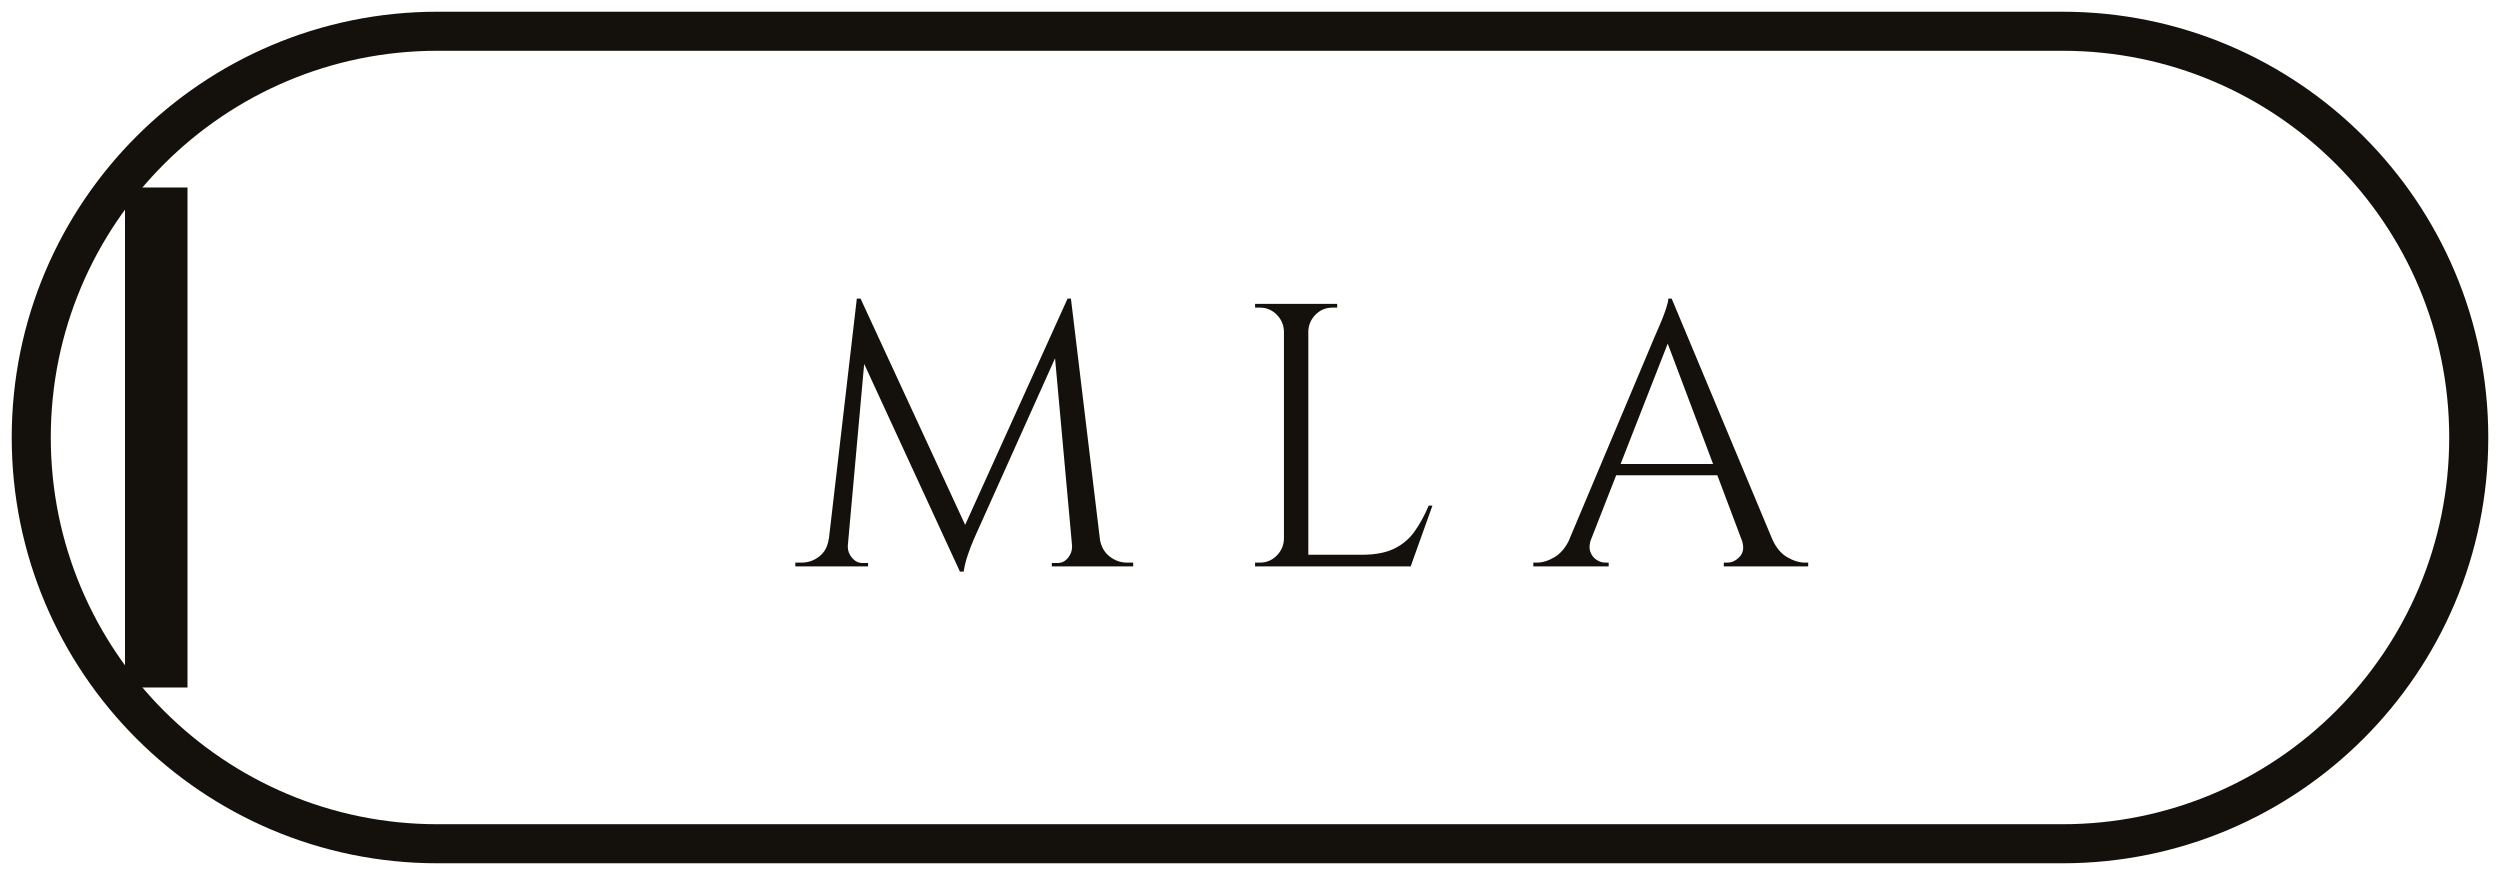
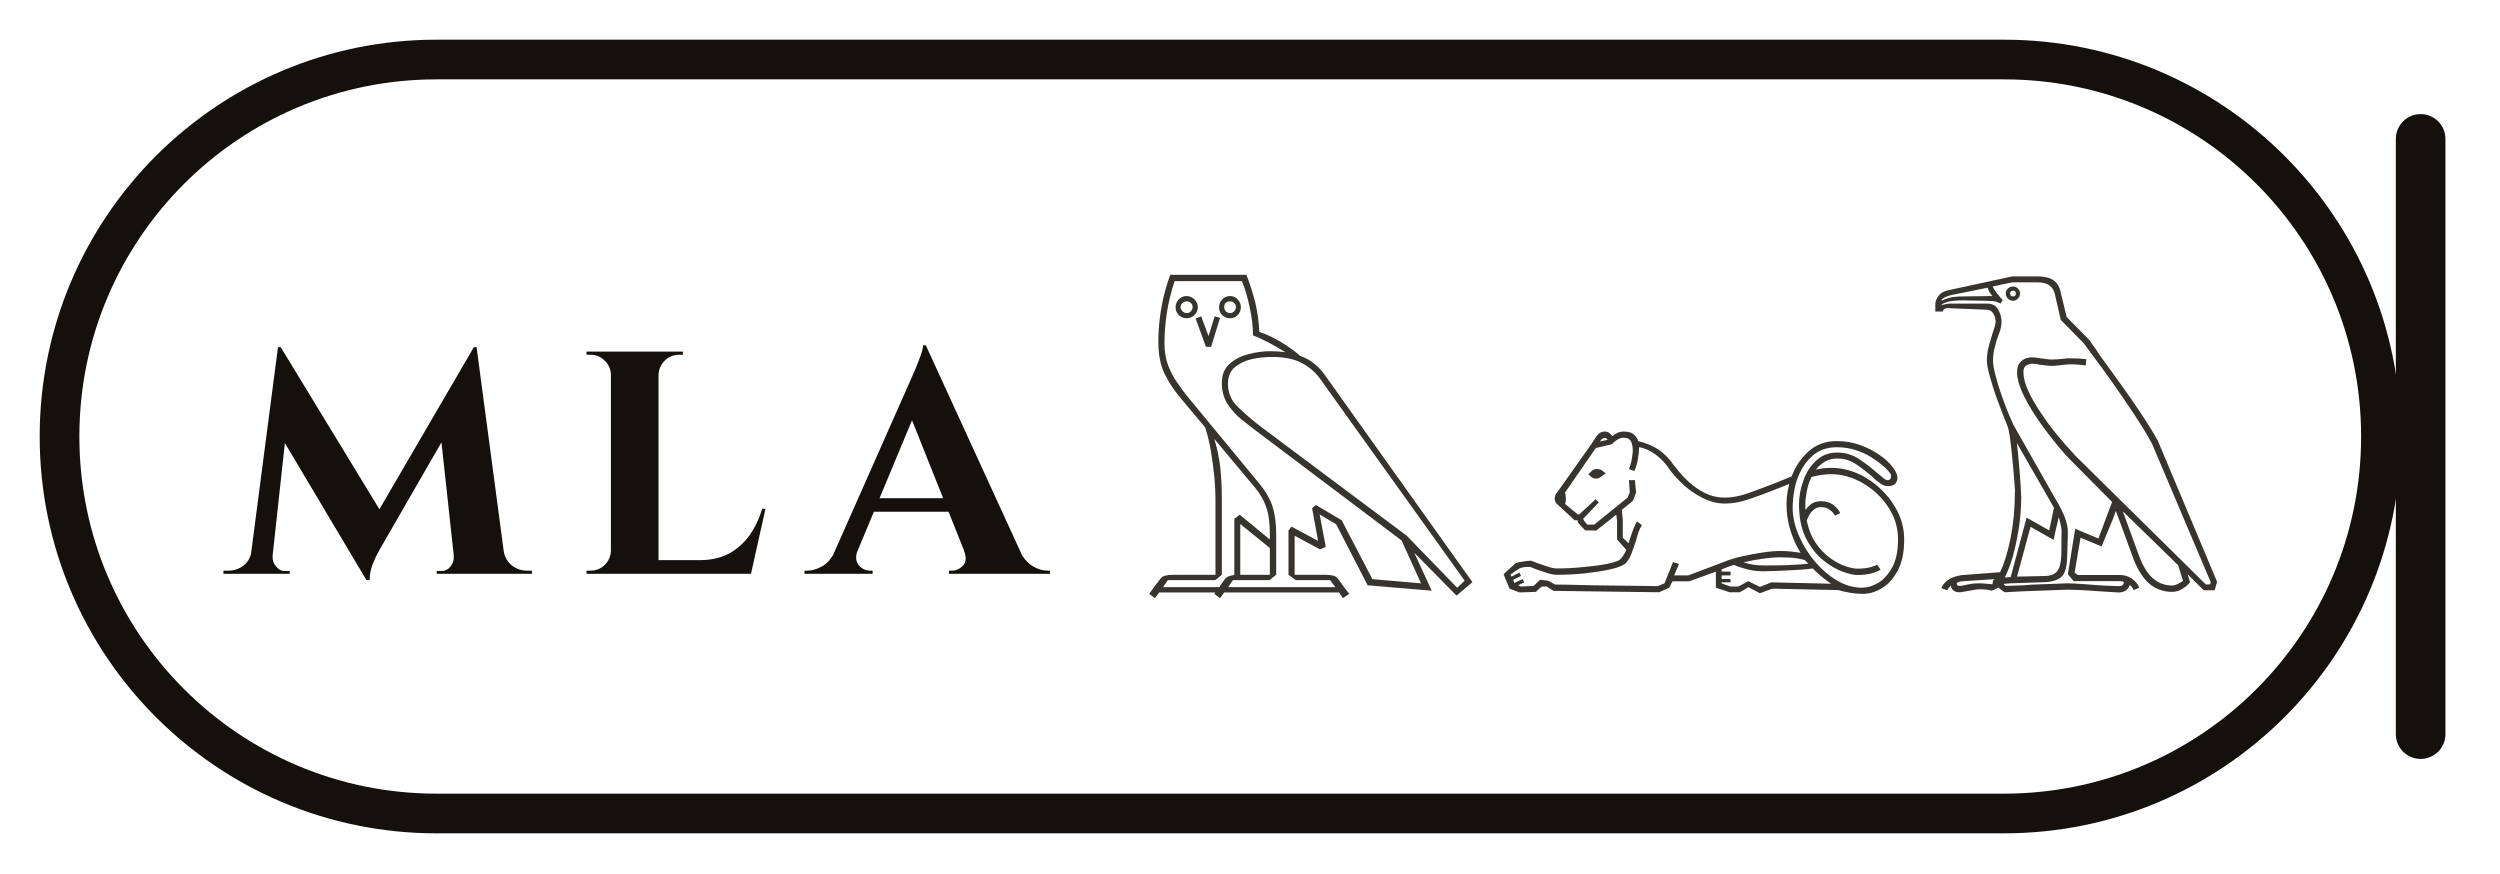
- <svg xmlns="http://www.w3.org/2000/svg" viewBox="0 0 160 56" width="160" height="56" role="img" aria-label="MLA">
+ <svg xmlns="http://www.w3.org/2000/svg" viewBox="0 0 126 44" width="378" height="132" role="img" aria-label="MLA">
  <g fill="none" stroke="#14110c">
-     <rect x="2" y="2" width="156" height="52" rx="26" stroke-width="2.5" />
-     <line x1="10" y1="12" x2="10" y2="44" stroke-width="4" />
+     <rect x="3.0" y="3.0" width="117.0" height="38.0" rx="19" stroke-width="2" />
+     <line x1="122.0" y1="7" x2="122.0" y2="37" stroke-width="2.5" stroke-linecap="round" />
  </g>
-   <path fill="#14110c" d="M68.324 19.112 68.516 20.72 62.492 34.136Q62.492 34.136 62.312 34.544Q62.132 34.952 61.94 35.516Q61.748 36.08 61.676 36.584H61.436L61.1 35.072ZM53.564 34.496V36.248H50.9V36.008Q50.924 36.008 51.104 36.008Q51.284 36.008 51.284 36.008Q51.932 36.008 52.436 35.612Q52.94 35.216 53.036 34.496ZM54.26 34.88Q54.26 34.904 54.26 34.928Q54.26 34.952 54.26 35.0Q54.26 35.384 54.536 35.708Q54.812 36.032 55.196 36.032H55.556V36.248H54.092V34.88ZM54.836 19.112H55.076L55.556 20.528L54.14 36.248H52.844ZM55.076 19.112 61.988 34.064 61.436 36.584 54.62 21.8ZM68.54 19.112 70.604 36.248H68.732L67.412 21.704L68.324 19.112ZM69.884 34.496H70.388Q70.508 35.216 71.012 35.612Q71.516 36.008 72.14 36.008Q72.14 36.008 72.332 36.008Q72.524 36.008 72.524 36.008V36.248H69.884ZM68.612 34.88H68.78V36.248H67.316V36.032H67.676Q68.084 36.032 68.348 35.708Q68.612 35.384 68.612 35.0Q68.612 34.952 68.612 34.928Q68.612 34.904 68.612 34.88Z M83.732 19.448V36.248H82.172V19.448ZM90.212 35.504V36.248H83.66V35.504ZM91.676 32.36 90.284 36.248H86.3L87.164 35.504Q88.436 35.504 89.24 35.108Q90.044 34.712 90.548 33.992Q91.052 33.272 91.436 32.36ZM82.244 34.496V36.248H80.324V36.008Q80.324 36.008 80.48 36.008Q80.636 36.008 80.636 36.008Q81.26 36.008 81.704 35.564Q82.148 35.12 82.172 34.496ZM82.244 21.2H82.172Q82.148 20.576 81.704 20.132Q81.26 19.688 80.636 19.688Q80.636 19.688 80.48 19.688Q80.324 19.688 80.324 19.688V19.448H82.244ZM83.66 21.2V19.448H85.58V19.688Q85.556 19.688 85.412 19.688Q85.268 19.688 85.268 19.688Q84.644 19.688 84.2 20.132Q83.756 20.576 83.732 21.2Z M106.988 19.112 114.092 36.104H112.052L106.508 21.392ZM101.828 34.496Q101.66 34.976 101.78 35.312Q101.9 35.648 102.176 35.828Q102.452 36.008 102.74 36.008H102.956V36.248H98.132V36.008Q98.132 36.008 98.24 36.008Q98.348 36.008 98.348 36.008Q98.9 36.008 99.488 35.66Q100.076 35.312 100.46 34.496ZM106.988 19.112 107.204 20.792 101.18 36.176H99.74L105.884 21.584Q105.884 21.584 106.016 21.284Q106.148 20.984 106.328 20.552Q106.508 20.12 106.64 19.712Q106.772 19.304 106.772 19.112ZM110.372 29.696V30.416H102.86V29.696ZM111.452 34.496H113.42Q113.78 35.312 114.38 35.66Q114.98 36.008 115.532 36.008Q115.532 36.008 115.628 36.008Q115.724 36.008 115.724 36.008V36.248H110.324V36.008H110.54Q110.996 36.008 111.356 35.612Q111.716 35.216 111.452 34.496Z" />
+   <path fill="#14110c" d="M23.88 17.5 24.01 19.24 19.26 27.48Q19.26 27.48 19.1 27.76Q18.94 28.04 18.78 28.44Q18.63 28.84 18.63 29.24H18.47L17.85 27.85ZM13.03 27.75V28.92H11.26V28.76Q11.27 28.76 11.39 28.76Q11.51 28.76 11.51 28.76Q11.94 28.76 12.28 28.5Q12.62 28.23 12.68 27.75ZM13.74 28.01Q13.74 28.03 13.74 28.04Q13.74 28.06 13.74 28.09Q13.74 28.35 13.92 28.56Q14.1 28.78 14.36 28.78H14.6V28.92H13.62V28.01ZM14.01 17.5H14.15L14.71 19.1L13.64 28.92H12.52ZM14.15 17.5 19.38 26.09 18.47 29.24 13.74 21.29ZM24.02 17.5 25.54 28.92H22.97L22.17 21.56L23.88 17.5ZM25.05 27.75H25.38Q25.46 28.23 25.8 28.5Q26.14 28.76 26.55 28.76Q26.55 28.76 26.68 28.76Q26.81 28.76 26.81 28.76V28.92H25.05ZM22.87 28.01H22.98V28.92H22.01V28.78H22.25Q22.52 28.78 22.7 28.56Q22.87 28.35 22.87 28.09Q22.87 28.06 22.87 28.04Q22.87 28.03 22.87 28.01Z M33.19 17.72V28.92H30.79V17.72ZM37.42 28.23 37.8 28.92H33.14V28.23ZM38.58 25.64 37.85 28.92H34.71L35.29 28.23Q36.09 28.23 36.7 27.92Q37.3 27.61 37.74 27.03Q38.17 26.44 38.42 25.64ZM30.84 27.75V28.92H29.56V28.76Q29.56 28.76 29.66 28.76Q29.77 28.76 29.77 28.76Q30.18 28.76 30.48 28.47Q30.78 28.17 30.79 27.75ZM30.84 18.89H30.79Q30.78 18.47 30.48 18.18Q30.18 17.88 29.77 17.88Q29.77 17.88 29.66 17.88Q29.56 17.88 29.56 17.88V17.72H30.84ZM33.14 18.89V17.72H34.42V17.88Q34.41 17.88 34.31 17.88Q34.22 17.88 34.22 17.88Q33.8 17.88 33.5 18.18Q33.21 18.47 33.19 18.89Z M46.66 17.4 51.9 28.83H49.02L45.69 20.49ZM43.22 27.75Q43.1 28.07 43.18 28.3Q43.26 28.52 43.45 28.64Q43.64 28.76 43.83 28.76H43.98V28.92H40.55V28.76Q40.55 28.76 40.62 28.76Q40.7 28.76 40.7 28.76Q41.06 28.76 41.46 28.53Q41.85 28.3 42.1 27.75ZM46.66 17.4 46.73 19.35 42.76 28.87H41.59L45.74 19.5Q45.78 19.4 45.9 19.14Q46.02 18.87 46.16 18.54Q46.3 18.2 46.41 17.89Q46.52 17.58 46.52 17.4ZM48.34 25.11V25.79H43.64V25.11ZM48.58 27.75H51.38Q51.66 28.3 52.04 28.53Q52.42 28.76 52.79 28.76Q52.79 28.76 52.86 28.76Q52.92 28.76 52.92 28.76V28.92H47.83V28.76H47.98Q48.3 28.76 48.54 28.5Q48.78 28.23 48.58 27.75Z" />
+   <path fill="#14110c" fill-opacity="0.85" d="M58.21 30.15 57.92 29.93 58.22 29.51Q58.38 29.3 58.51 29.14Q58.64 28.97 59.12 28.97H61.26V25.19Q61.26 24.73 61.21 24.1Q61.15 23.48 61.04 22.8Q60.93 22.12 60.74 21.54L59.55 20.12Q59.02 19.5 58.7 18.85Q58.38 18.2 58.38 17.21Q58.38 16.44 58.52 15.58Q58.66 14.73 58.98 13.85H62.82Q63.07 14.49 63.26 15.23Q63.44 15.98 63.47 16.73Q63.98 16.89 64.58 17.25Q65.17 17.61 65.52 17.93Q65.98 18.1 66.29 18.37Q66.59 18.63 66.8 18.94L74.21 29.34L73.41 30.02L71.28 27.86L72.16 29.77L68.93 29.5L67.34 26.42L66.51 25.93L66.82 27.56L66.53 27.69L65.25 27V28.97H66.8Q67.28 28.97 67.41 29.14Q67.54 29.3 67.68 29.51L68 29.93L67.68 30.15L67.49 29.86H61.7L61.49 30.15L61.2 29.93L61.25 29.86H58.42ZM61.9 29.59H67.3L67.04 29.24H65.31L64.94 28.97V26.74L65.09 26.54L66.43 27.26L66.13 25.61L66.32 25.45L67.62 26.22L69.17 29.19L71.62 29.4L70.64 27.24L63.25 21.67Q62.98 21.46 62.58 21.15Q62.19 20.84 61.89 20.39Q61.58 19.94 61.58 19.3Q61.58 18.68 61.97 18.34Q62.35 17.99 62.92 17.85Q63.49 17.7 64.03 17.7Q64.43 17.7 64.78 17.75Q64.38 17.5 63.93 17.26Q63.47 17.02 63.15 16.9Q63.15 16.23 62.98 15.47Q62.82 14.71 62.59 14.17H59.2Q58.93 14.98 58.81 15.77Q58.69 16.55 58.69 17.3Q58.69 17.94 58.88 18.43Q59.07 18.92 59.33 19.28Q59.58 19.64 59.78 19.9L63.46 24.36Q63.95 24.95 64.14 25.54Q64.32 26.12 64.32 26.9V28.97L63.98 29.24H62.14ZM62 16.04Q61.76 16.04 61.6 15.88Q61.44 15.72 61.44 15.48Q61.44 15.26 61.6 15.09Q61.76 14.92 62 14.92Q62.22 14.92 62.38 15.09Q62.54 15.26 62.54 15.48Q62.54 15.72 62.38 15.88Q62.22 16.04 62 16.04ZM59.81 16.04Q59.57 16.04 59.41 15.88Q59.25 15.72 59.25 15.48Q59.25 15.26 59.41 15.09Q59.57 14.92 59.81 14.92Q60.03 14.92 60.2 15.09Q60.37 15.26 60.37 15.48Q60.37 15.72 60.2 15.88Q60.03 16.04 59.81 16.04ZM62 15.78Q62.11 15.78 62.2 15.69Q62.29 15.59 62.29 15.48Q62.29 15.35 62.2 15.27Q62.11 15.19 62 15.19Q61.7 15.19 61.7 15.48Q61.7 15.59 61.78 15.69Q61.87 15.78 62 15.78ZM59.81 15.78Q59.94 15.78 60.02 15.69Q60.11 15.59 60.11 15.48Q60.11 15.35 60.02 15.27Q59.94 15.19 59.81 15.19Q59.7 15.19 59.6 15.27Q59.5 15.35 59.5 15.48Q59.5 15.59 59.6 15.69Q59.7 15.78 59.81 15.78ZM60.78 17.48 60.26 16.06 60.54 15.94 60.91 16.94 61.22 15.94 61.49 16.02 61.04 17.48ZM73.44 29.62 73.82 29.27 66.56 19.13Q66.21 18.62 65.62 18.3Q65.04 17.99 64.11 17.99Q63.6 17.99 63.09 18.1Q62.58 18.22 62.23 18.51Q61.89 18.81 61.89 19.35Q61.89 20.01 62.36 20.48Q62.83 20.95 63.54 21.5L70.9 27ZM58.62 29.59H61.46L61.5 29.51Q61.63 29.34 61.74 29.18Q61.86 29.02 62.21 28.98V26.15L62.48 25.94L64 27.19V26.89Q64 26.07 63.81 25.54Q63.62 25 63.23 24.55L61.2 22.12Q61.41 22.79 61.5 23.54Q61.58 24.28 61.58 25.08V28.97L61.25 29.24H58.86ZM62.51 28.97H64V27.62L62.51 26.41Z M93.9 29.93Q93.5 29.93 93.16 29.86Q92.82 29.8 92.66 29.74L89.33 29.67Q89.26 29.69 89.07 29.76Q88.88 29.83 88.7 29.9L88.11 29.59Q88.05 29.64 87.91 29.72Q87.78 29.8 87.68 29.85H87.17L86.48 29.62V28.81Q86.13 28.94 85.74 29.08Q85.36 29.22 85.14 29.3H84.29L84.13 29.62L83.62 29.85L78.3 29.78L77.95 29.56H77.71Q77.58 29.66 77.41 29.83L76.59 29.86L76.08 29.67L75.78 28.94L76.38 28.39Q76.53 28.33 76.77 28.3Q77.01 28.26 77.17 28.26Q77.46 28.38 77.86 28.51Q78.26 28.65 78.46 28.65Q79.12 28.65 79.8 28.58Q80.48 28.52 81 28.42Q81.52 28.31 81.65 28.2Q81.74 28.12 81.82 27.99Q81.9 27.86 81.97 27.72L81.5 27.19V26.25L81.46 25.94L80.45 26.74L79.89 26.73L79.55 26.36L79.5 26.22H79.36L78.45 25.38Q78.34 25.26 78.36 25.08Q78.38 24.9 78.5 24.79L80.22 22.36Q80.27 22.26 80.45 22.01Q80.62 21.75 80.88 21.75Q81.02 21.75 81.11 21.82Q81.2 21.9 81.26 21.98Q81.36 21.9 81.51 21.82Q81.66 21.75 81.84 21.75Q82.21 21.75 82.38 21.93Q82.54 22.1 82.56 22.23Q83.17 22.38 83.59 22.66Q84.02 22.95 84.37 23.46Q84.42 23.51 84.62 23.77Q84.82 24.02 85.16 24.33Q85.5 24.63 85.95 24.86Q86.4 25.08 86.94 25.08Q87.47 25.08 88.1 24.86Q88.74 24.63 89.39 24.38L90.3 24.01Q90.58 23.26 91.16 22.74Q91.74 22.23 92.58 22.23Q93.2 22.23 93.75 22.43Q94.3 22.63 94.73 22.93Q95.15 23.22 95.39 23.54Q95.63 23.85 95.63 24.07Q95.63 24.26 95.52 24.38Q95.41 24.5 95.14 24.5Q94.96 24.5 94.76 24.36Q94.56 24.22 94.34 24.01Q94.02 23.72 93.58 23.42Q93.15 23.11 92.59 23.11Q92.24 23.11 91.97 23.27Q91.7 23.43 91.52 23.67Q91.9 23.58 92.29 23.58Q92.96 23.58 93.62 23.86Q94.27 24.15 94.8 24.66Q95.33 25.16 95.65 25.81Q95.97 26.46 95.97 27.19Q95.97 28.17 95.64 28.77Q95.31 29.37 94.84 29.65Q94.37 29.93 93.9 29.93ZM76.64 29.56 77.3 29.53Q77.34 29.48 77.45 29.38Q77.55 29.29 77.62 29.22L78.03 29.27L78.38 29.46Q78.53 29.46 79.06 29.47Q79.6 29.48 80.36 29.5Q81.12 29.51 81.96 29.52Q82.8 29.53 83.55 29.54L83.89 29.4L84.32 28.33L84.62 28.42L84.38 29H85.09L86.99 28.28Q87.31 28.15 87.8 28.04Q88.29 27.93 88.81 27.85Q89.33 27.77 89.73 27.77Q90.05 27.77 90.3 27.8Q90.56 27.83 90.75 27.86Q90.48 27.45 90.28 26.86Q90.08 26.28 90.05 25.7Q90 25.06 90.18 24.39L89.5 24.66Q88.85 24.92 88.18 25.15Q87.52 25.38 86.94 25.38Q86.37 25.38 85.82 25.1Q85.26 24.82 84.83 24.42Q84.4 24.01 84.13 23.64Q83.86 23.22 83.44 22.91Q83.02 22.6 82.61 22.54Q82.61 22.81 82.55 23.14Q82.5 23.46 82.37 23.74L82.1 23.64Q82.14 23.56 82.21 23.3Q82.27 23.05 82.29 22.76Q82.3 22.47 82.21 22.26Q82.11 22.06 81.82 22.06Q81.66 22.06 81.5 22.17Q81.33 22.28 81.23 22.39L80.43 22.58L78.88 24.82Q78.91 24.94 78.92 25.1Q78.93 25.27 78.88 25.4L79.5 25.91L79.58 25.94L80.42 25.16L80.58 25.32L79.79 26.15L79.84 26.25L80 26.44H80.35L82.03 25.08L82.14 24.82L82.1 24.2H82.4L82.46 24.82L82.3 25.24L81.74 25.7L81.79 26.2V27.1L82.08 27.38L82.14 27.18Q82.22 26.94 82.31 26.69Q82.4 26.44 82.51 26.28L82.75 26.47Q82.66 26.62 82.58 26.82Q82.51 27.03 82.45 27.26Q82.34 27.61 82.21 27.94Q82.08 28.26 81.86 28.46V28.44Q81.7 28.57 81.14 28.7Q80.58 28.82 79.86 28.9Q79.14 28.97 78.46 28.97Q78.22 28.97 77.82 28.83Q77.41 28.7 77.12 28.57Q77.01 28.57 76.85 28.58Q76.69 28.6 76.58 28.65Q76.51 28.7 76.35 28.8Q76.19 28.9 76.13 28.97L76.18 29.06L76.58 28.86L76.66 29.03L76.26 29.22L76.32 29.38L76.74 29.19L76.82 29.35L76.51 29.5Q76.54 29.51 76.58 29.53Q76.62 29.54 76.64 29.56ZM80.64 22.25 81.02 22.17Q80.96 22.07 80.88 22.07Q80.75 22.07 80.64 22.25ZM93.84 29.62Q94.24 29.62 94.66 29.38Q95.07 29.13 95.37 28.59Q95.66 28.06 95.66 27.19Q95.66 26.52 95.38 25.93Q95.09 25.34 94.6 24.88Q94.11 24.42 93.51 24.16Q92.91 23.9 92.29 23.9Q91.82 23.9 91.3 24.04Q91.12 24.41 91.06 24.78Q90.99 25.16 90.99 25.4V25.7Q91.12 25.53 91.3 25.39Q91.49 25.26 91.78 25.26Q92.16 25.26 92.42 25.46Q92.67 25.67 92.75 25.86L92.48 25.99Q92.42 25.85 92.23 25.7Q92.05 25.56 91.78 25.56Q91.55 25.56 91.4 25.7Q91.25 25.83 91.17 25.99Q91.09 26.15 91.06 26.23Q91.2 26.92 91.53 27.39Q91.86 27.86 92.26 28.14Q92.66 28.42 93.02 28.54Q93.39 28.66 93.6 28.66Q94 28.66 94.26 28.59Q94.51 28.52 94.61 28.46L94.78 28.71Q94.67 28.79 94.36 28.89Q94.05 28.98 93.6 28.98Q93.34 28.98 92.86 28.81Q92.37 28.63 91.87 28.22Q91.38 27.82 91.02 27.13Q90.67 26.44 90.67 25.4Q90.67 24.82 90.89 24.22Q91.1 23.62 91.53 23.22Q91.95 22.81 92.59 22.81Q93.22 22.81 93.7 23.14Q94.18 23.46 94.54 23.78Q94.74 23.94 94.89 24.07Q95.04 24.2 95.14 24.2Q95.31 24.2 95.31 23.96Q95.31 23.88 95.1 23.66Q94.88 23.43 94.5 23.17Q94.13 22.9 93.63 22.72Q93.14 22.54 92.58 22.54Q91.98 22.54 91.55 22.82Q91.12 23.11 90.84 23.59Q90.56 24.07 90.45 24.62Q90.34 25.18 90.35 25.7Q90.38 26.36 90.69 27.05Q90.99 27.74 91.49 28.32Q91.98 28.9 92.59 29.26Q93.2 29.62 93.84 29.62ZM80.45 24.12Q80.29 24.12 80.19 24.03Q80.1 23.94 80.05 23.9Q80.11 23.85 80.22 23.74Q80.32 23.64 80.48 23.64Q80.66 23.64 80.77 23.73Q80.88 23.82 80.93 23.86Q80.83 23.93 80.7 24.02Q80.58 24.12 80.45 24.12ZM88.99 28.5Q89.44 28.5 89.9 28.49Q90.35 28.47 90.7 28.45Q91.04 28.42 91.14 28.41L90.96 28.23Q90.9 28.2 90.57 28.14Q90.24 28.09 89.73 28.09Q89.34 28.09 88.84 28.16Q88.34 28.23 87.87 28.34Q88.08 28.41 88.36 28.46Q88.64 28.5 88.99 28.5ZM88.7 29.58 89.28 29.35 92.29 29.42Q91.82 29.11 91.36 28.65Q90.96 28.71 90.26 28.74Q89.57 28.78 88.99 28.79Q88.53 28.81 88.08 28.7Q87.63 28.58 87.39 28.47Q87.25 28.52 87.1 28.57Q86.94 28.62 86.77 28.7V28.81H87.22V29H86.77V29.18H87.22V29.35H86.77V29.4Q86.85 29.43 86.98 29.48Q87.12 29.53 87.22 29.56H87.6Q87.68 29.53 87.84 29.44Q88 29.35 88.11 29.29Z M106.78 29.86Q106.7 29.86 106.43 29.84Q106.16 29.82 105.81 29.8Q105.36 29.77 104.89 29.74Q104.42 29.72 104.19 29.72Q104.03 29.72 103.66 29.74Q103.28 29.75 102.83 29.77Q102.38 29.78 101.98 29.8Q101.66 29.82 101.4 29.83Q101.14 29.85 101.09 29.85Q101.01 29.85 100.9 29.76Q100.8 29.67 100.72 29.61Q100.64 29.66 100.55 29.7Q100.46 29.75 100.38 29.77Q100.3 29.74 100.14 29.72Q99.97 29.7 99.78 29.7Q99.62 29.7 99.44 29.74Q99.26 29.77 99.1 29.8Q99.01 29.82 98.93 29.83Q98.85 29.85 98.77 29.85Q98.37 29.85 98.32 29.51Q98.21 29.61 98.14 29.75L97.84 29.64Q97.97 29.35 98.26 29.18Q98.56 29.02 98.93 28.98L100.8 28.84Q101.1 28.25 101.33 27.14Q101.55 26.02 101.55 24.79Q101.57 24.79 101.54 24.5Q101.52 24.2 101.48 23.74Q101.44 23.29 101.39 22.81Q101.34 22.33 101.29 21.98Q101.23 21.62 101.2 21.53Q101.15 21.4 100.98 20.98Q100.82 20.57 100.62 20.03Q100.43 19.5 100.29 18.98Q100.14 18.47 100.14 18.17Q100.14 17.78 100.24 17.43Q100.34 17.08 100.42 16.81Q100.48 16.63 100.53 16.48Q100.58 16.33 100.58 16.22Q100.58 15.99 100.46 15.8Q100.35 15.61 100.11 15.61L98.16 15.53Q98.05 15.53 97.98 15.58Q97.92 15.64 97.92 15.7H97.54V15.34Q97.54 15.13 97.7 14.91Q97.86 14.7 98.19 14.63L101.42 13.93H102.7Q103.2 13.93 103.49 14.12Q103.78 14.31 103.87 14.78L104.16 15.98L105.3 17.13Q105.38 17.24 105.5 17.42Q105.63 17.59 105.79 17.85Q106.19 18.39 106.74 19.16Q107.3 19.93 107.84 20.74Q108.38 21.54 108.75 22.2L111.74 29.32L111.62 29.75H111.07L110.26 28.95L110.38 29.34Q110.27 29.5 110.02 29.66Q109.76 29.83 109.47 29.83Q108.83 29.83 108.34 29.43Q107.86 29.03 107.52 28.15L106.64 25.75Q106.53 26.09 106.3 26.62Q106.08 27.16 105.92 27.54L104.86 27.1L104.56 28.86L104.72 28.98H106.85Q107.17 28.98 107.44 29.16Q107.71 29.34 107.82 29.62L107.54 29.74Q107.5 29.67 107.46 29.61Q107.41 29.54 107.34 29.48Q107.31 29.61 107.17 29.74Q107.02 29.86 106.78 29.86ZM106.78 29.54Q106.91 29.54 106.98 29.49Q107.04 29.43 107.04 29.38Q107.04 29.3 106.96 29.3Q106.88 29.29 106.8 29.29H104.51L104.22 28.94L104.59 26.65L105.76 27.14L106.45 25.3L104.3 23.13Q103.87 22.68 103.42 22.1Q102.96 21.53 102.56 20.92Q102.16 20.31 101.91 19.75Q101.66 19.19 101.66 18.76Q101.66 18.44 101.8 18.28Q101.94 18.12 102.11 18.06Q102.29 18.01 102.4 18.01Q102.48 18.01 102.59 18.02Q102.7 18.04 102.83 18.06Q102.99 18.07 103.15 18.1Q103.31 18.12 103.41 18.12Q103.54 18.12 103.67 18.11Q103.81 18.1 103.94 18.09Q104.05 18.07 104.16 18.06Q104.27 18.06 104.38 18.06Q104.56 18.06 104.78 18.07Q105.01 18.09 105.15 18.1L105.12 18.42Q104.98 18.39 104.75 18.38Q104.53 18.36 104.38 18.36Q104.29 18.36 104.18 18.37Q104.08 18.38 103.97 18.39Q103.84 18.41 103.7 18.42Q103.57 18.44 103.41 18.44Q103.3 18.44 103.12 18.42Q102.94 18.39 102.78 18.38Q102.67 18.34 102.55 18.34Q102.43 18.33 102.4 18.33Q102.3 18.33 102.14 18.41Q101.98 18.49 101.98 18.76Q101.98 19.16 102.22 19.69Q102.46 20.22 102.85 20.79Q103.23 21.37 103.68 21.92Q104.13 22.47 104.54 22.9H104.53L111.18 29.46L111.39 29.45Q111.42 29.35 111.42 29.34L108.46 22.36Q108.1 21.69 107.56 20.88Q107.02 20.07 106.49 19.31Q105.95 18.55 105.55 18.02Q105.38 17.78 105.24 17.6Q105.1 17.42 105.02 17.3L103.86 16.12L103.57 14.84Q103.44 14.23 102.7 14.23H101.42Q101.36 14.25 101.08 14.3Q100.8 14.36 100.43 14.44Q100.48 14.57 100.62 14.75Q100.77 14.94 100.94 15.13L100.82 15.3Q100.75 15.26 100.62 15.21Q100.48 15.16 100.08 15.16L98.96 15.14Q98.37 15.14 98.14 15.22Q97.92 15.29 97.86 15.35V15.38Q97.94 15.35 98.06 15.33Q98.18 15.3 98.3 15.3H100.13Q100.53 15.29 100.7 15.59Q100.88 15.9 100.88 16.22Q100.88 16.36 100.84 16.53Q100.8 16.7 100.72 16.9V16.89Q100.62 17.16 100.54 17.49Q100.45 17.82 100.45 18.17Q100.45 18.46 100.58 18.94Q100.7 19.43 100.89 19.95Q101.07 20.47 101.24 20.87Q101.41 21.27 101.47 21.4L103.62 25.19Q103.82 25.5 104.03 25.98Q104.24 26.47 104.22 26.89L104.19 27.96Q104.18 28.76 103.94 29.03Q103.7 29.3 103.09 29.34L101.31 29.4Q101.23 29.4 101.14 29.41Q101.06 29.42 100.98 29.43Q101.06 29.53 101.09 29.53Q101.14 29.53 101.38 29.52Q101.62 29.51 101.97 29.5Q102.37 29.46 102.82 29.45Q103.28 29.43 103.66 29.42Q104.03 29.4 104.19 29.4Q104.42 29.4 104.9 29.43Q105.38 29.46 105.82 29.5Q106.18 29.51 106.44 29.53Q106.7 29.54 106.78 29.54ZM101.46 15.16Q101.31 15.16 101.2 15.05Q101.09 14.94 101.09 14.79Q101.09 14.65 101.2 14.54Q101.31 14.44 101.46 14.44Q101.6 14.44 101.7 14.54Q101.81 14.65 101.81 14.79Q101.81 14.94 101.7 15.05Q101.6 15.16 101.46 15.16ZM97.86 15.16Q98.03 15.06 98.29 15Q98.54 14.94 98.96 14.94L100.42 14.92Q100.24 14.73 100.18 14.5L98.35 14.87Q98.16 14.92 98.03 14.98Q97.9 15.05 97.86 15.1ZM101.46 14.94Q101.6 14.94 101.6 14.79Q101.6 14.65 101.46 14.65Q101.31 14.65 101.31 14.79Q101.31 14.94 101.46 14.94ZM101.04 29.11 101.34 29.08 102.14 26.09 103.28 26.73 103.52 25.59 101.65 22.33Q101.71 22.82 101.76 23.41Q101.81 23.99 101.84 24.45Q101.87 24.9 101.87 25.05Q101.87 25.83 101.75 26.61Q101.63 27.38 101.45 28.03Q101.26 28.68 101.04 29.11ZM109.47 29.51Q109.62 29.51 109.78 29.42Q109.94 29.34 110.03 29.27Q109.98 29.16 109.9 28.88Q109.81 28.6 109.78 28.49L106.99 25.77L107.82 28.04Q108.1 28.79 108.51 29.15Q108.93 29.51 109.47 29.51ZM101.66 29.06 103.09 29.03Q103.5 29.02 103.69 28.78Q103.87 28.55 103.89 27.96L103.9 26.89Q103.92 26.71 103.86 26.46Q103.81 26.22 103.76 26.06Q103.7 26.36 103.62 26.66Q103.55 26.95 103.5 27.21L102.34 26.55Q102.16 27.21 102 27.8Q101.84 28.39 101.66 29.06ZM98.77 29.53Q98.86 29.53 99.06 29.48Q99.2 29.45 99.39 29.42Q99.58 29.4 99.78 29.4Q99.95 29.4 100.12 29.42Q100.29 29.43 100.4 29.45L100.43 29.42Q100.42 29.22 100.54 29.19L98.83 29.3Q98.77 29.32 98.7 29.34Q98.62 29.37 98.62 29.4Q98.62 29.53 98.77 29.53Z" />
</svg>
